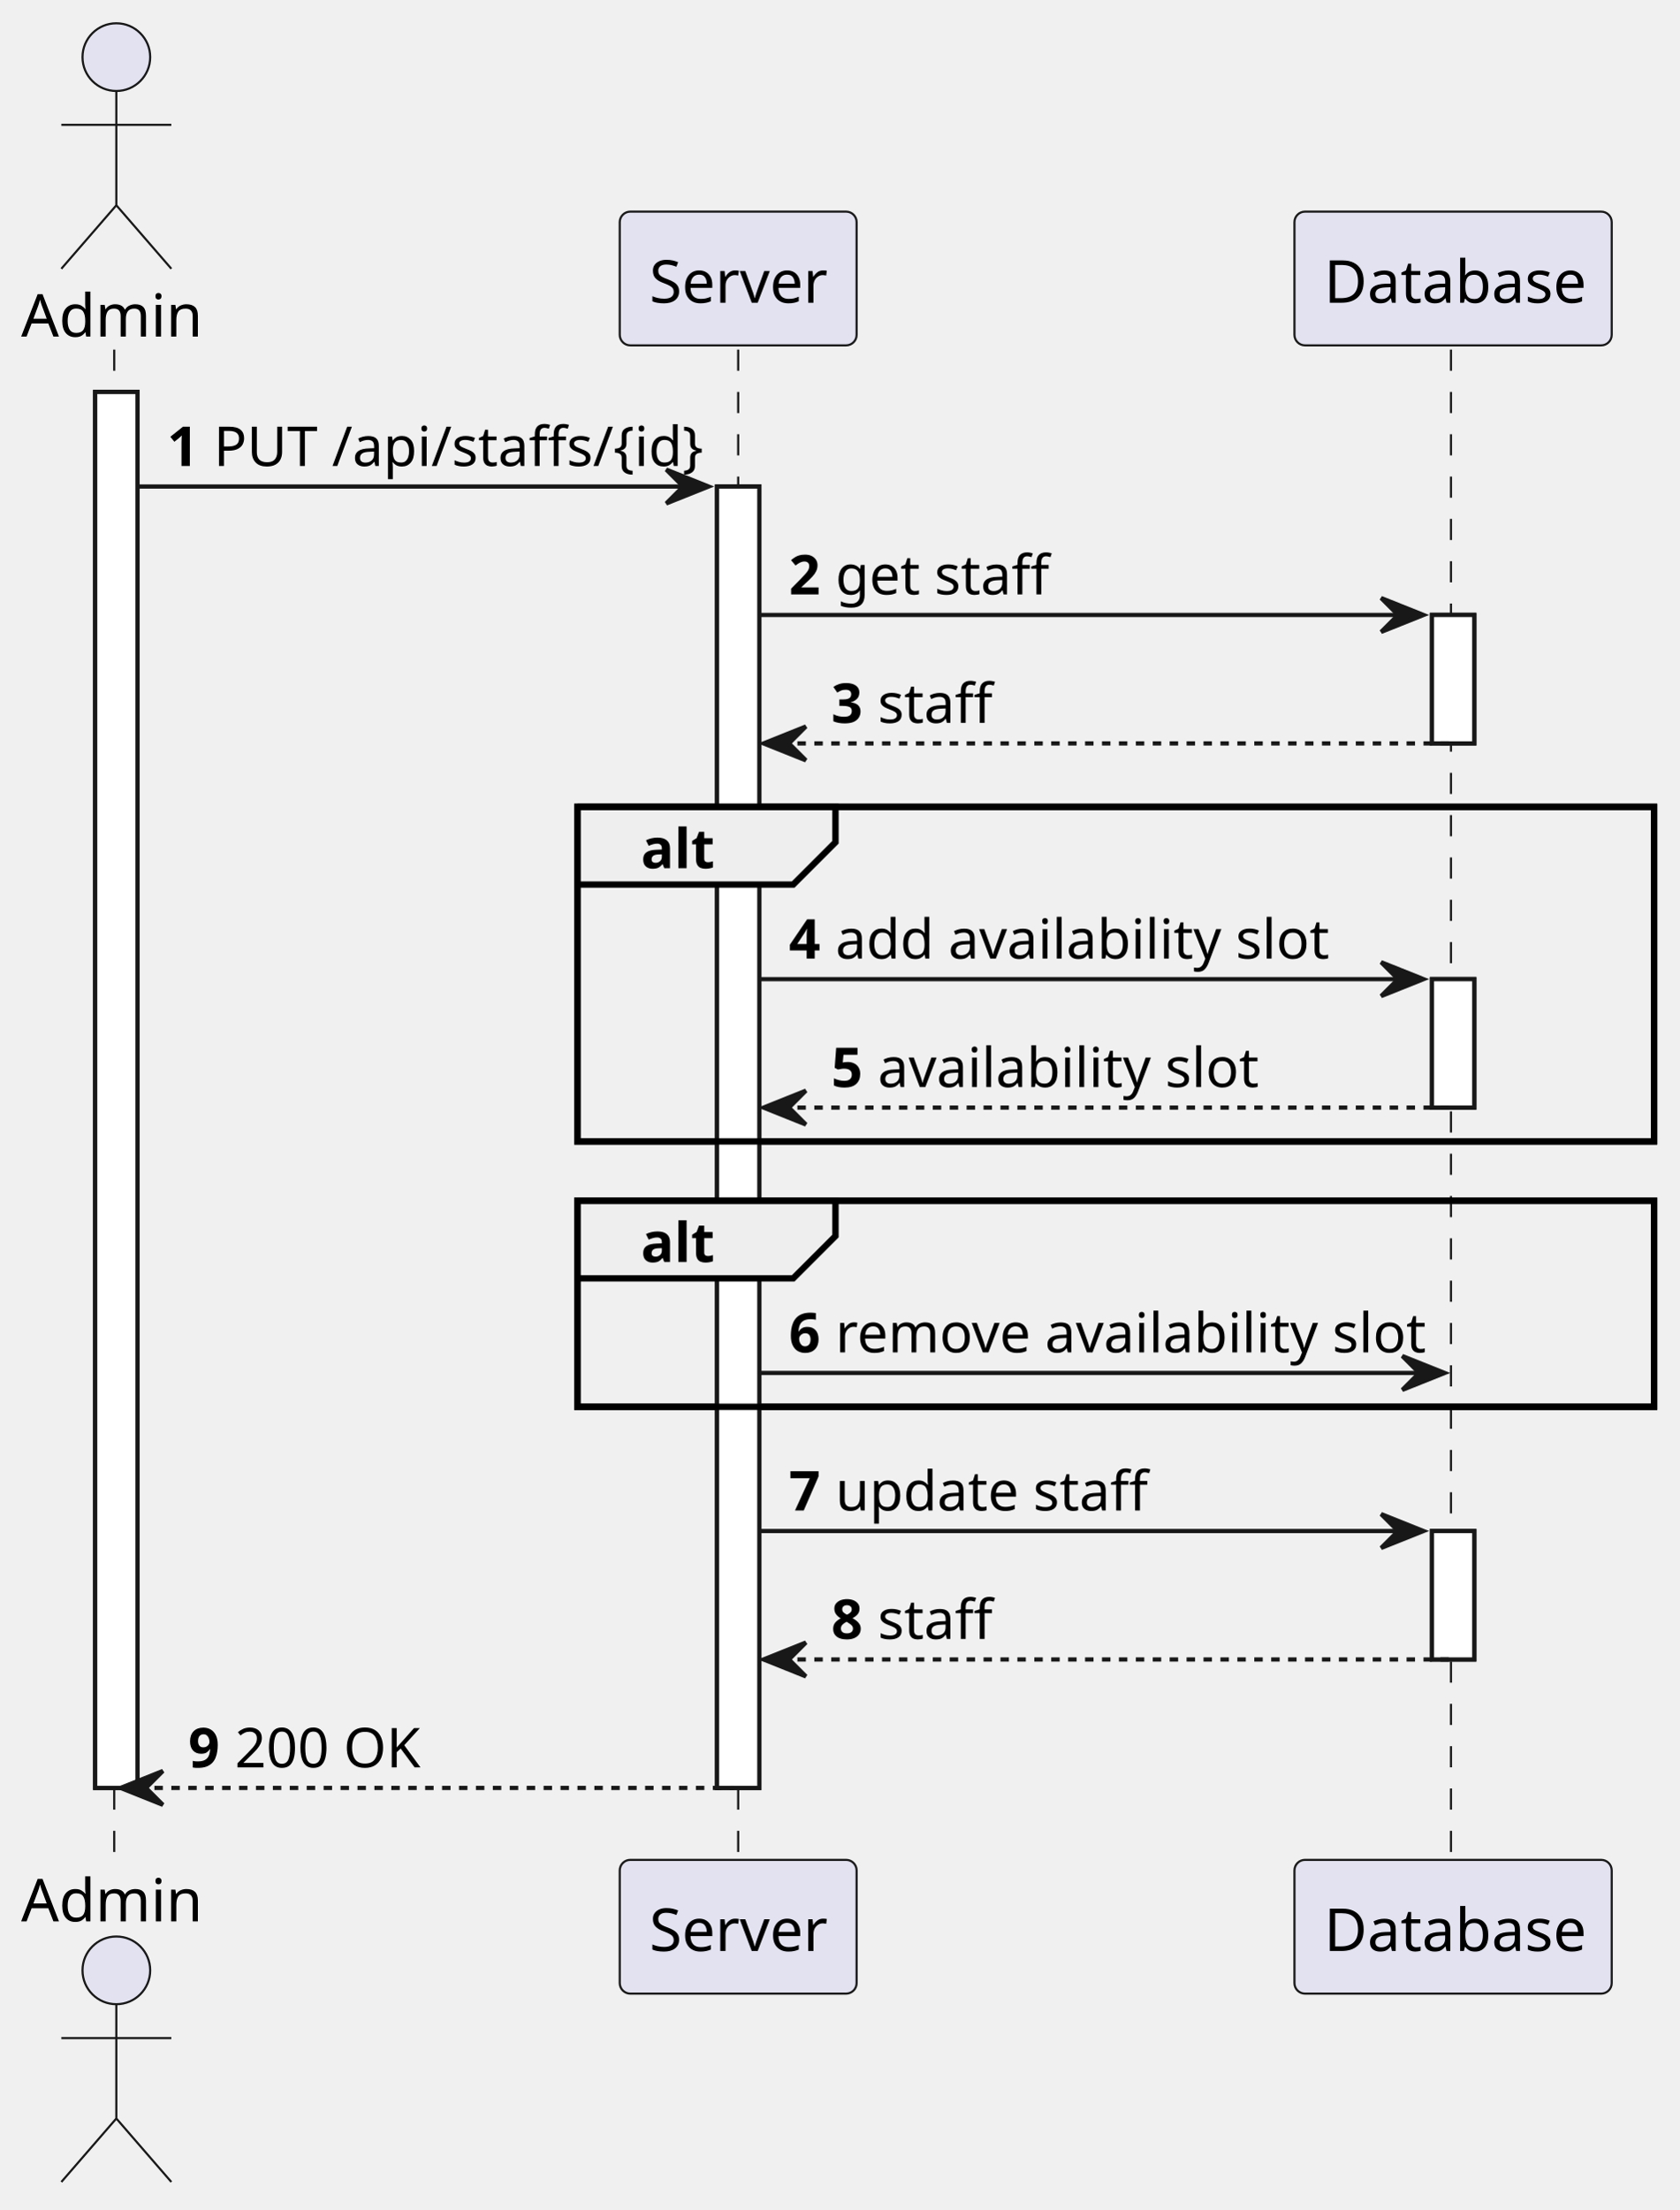
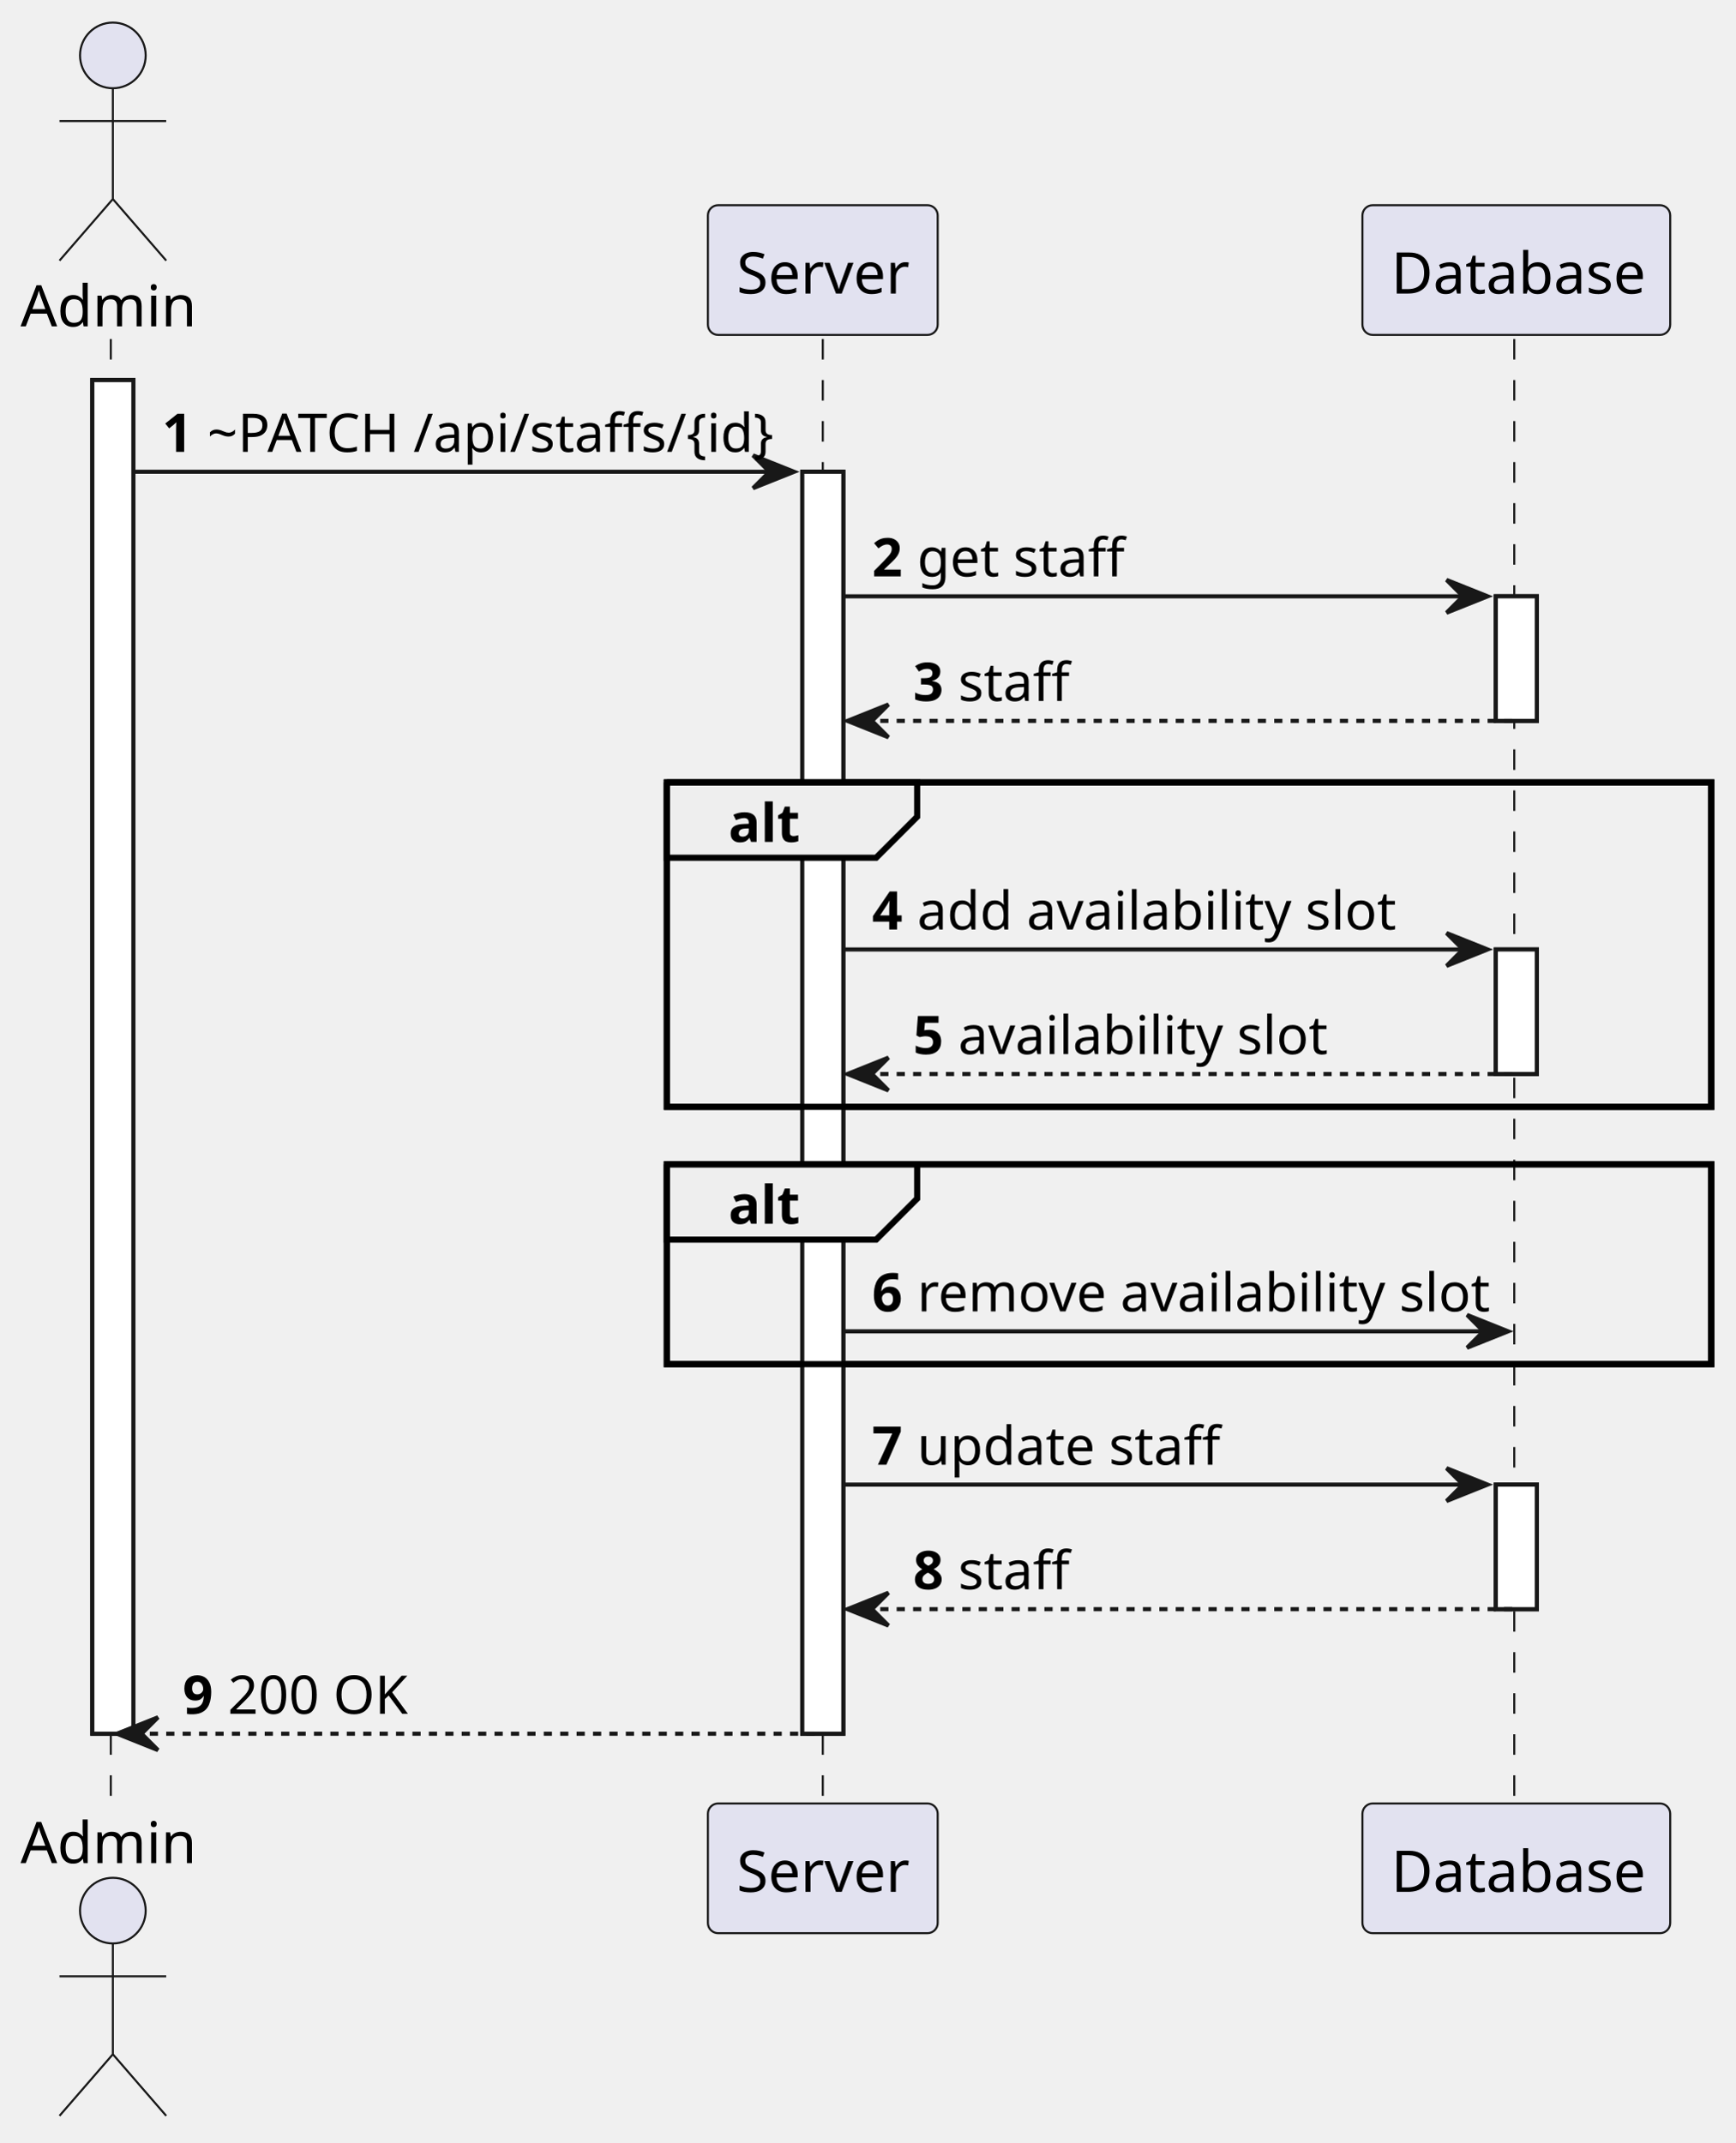
- <svg xmlns="http://www.w3.org/2000/svg" contentStyleType="text/css" height="522px" preserveAspectRatio="none" style="width:397px;height:522px;background:#FFFFFF;" version="1.1" viewBox="0 0 397 522" width="397px" zoomAndPan="magnify">
+ <svg xmlns="http://www.w3.org/2000/svg" contentStyleType="text/css" height="522px" preserveAspectRatio="none" style="width:423px;height:522px;background:#FFFFFF;" version="1.1" viewBox="0 0 423 522" width="423px" zoomAndPan="magnify">
  <defs />
  <g>
    <rect fill="#FFFFFF" height="329.867" style="stroke:#181818;stroke-width:1.0;" width="10" x="22.5" y="92.609" />
-     <rect fill="#FFFFFF" height="307.516" style="stroke:#181818;stroke-width:1.0;" width="10" x="169.5" y="114.961" />
-     <rect fill="#FFFFFF" height="30.352" style="stroke:#181818;stroke-width:1.0;" width="10" x="338.5" y="145.312" />
-     <rect fill="#FFFFFF" height="30.352" style="stroke:#181818;stroke-width:1.0;" width="10" x="338.5" y="231.367" />
-     <rect fill="#FFFFFF" height="30.352" style="stroke:#181818;stroke-width:1.0;" width="10" x="338.5" y="361.773" />
-     <rect fill="none" height="79.055" style="stroke:#000000;stroke-width:1.5;" width="254.5" x="136.5" y="190.664" />
-     <rect fill="none" height="48.703" style="stroke:#000000;stroke-width:1.5;" width="254.5" x="136.5" y="283.719" />
+     <rect fill="#FFFFFF" height="307.516" style="stroke:#181818;stroke-width:1.0;" width="10" x="195.5" y="114.961" />
+     <rect fill="#FFFFFF" height="30.352" style="stroke:#181818;stroke-width:1.0;" width="10" x="364.5" y="145.312" />
+     <rect fill="#FFFFFF" height="30.352" style="stroke:#181818;stroke-width:1.0;" width="10" x="364.5" y="231.367" />
+     <rect fill="#FFFFFF" height="30.352" style="stroke:#181818;stroke-width:1.0;" width="10" x="364.5" y="361.773" />
+     <rect fill="none" height="79.055" style="stroke:#000000;stroke-width:1.5;" width="254.5" x="162.5" y="190.664" />
+     <rect fill="none" height="48.703" style="stroke:#000000;stroke-width:1.5;" width="254.5" x="162.5" y="283.719" />
    <line style="stroke:#181818;stroke-width:0.5;stroke-dasharray:5.0,5.0;" x1="27" x2="27" y1="82.609" y2="440.477" />
-     <line style="stroke:#181818;stroke-width:0.5;stroke-dasharray:5.0,5.0;" x1="174.5" x2="174.5" y1="82.609" y2="440.477" />
-     <line style="stroke:#181818;stroke-width:0.5;stroke-dasharray:5.0,5.0;" x1="343" x2="343" y1="82.609" y2="440.477" />
+     <line style="stroke:#181818;stroke-width:0.5;stroke-dasharray:5.0,5.0;" x1="200.5" x2="200.5" y1="82.609" y2="440.477" />
+     <line style="stroke:#181818;stroke-width:0.5;stroke-dasharray:5.0,5.0;" x1="369" x2="369" y1="82.609" y2="440.477" />
    <text fill="#000000" font-family="sans-serif" font-size="14" lengthAdjust="spacing" textLength="39" x="5" y="79.533">Admin</text>
    <ellipse cx="27.5" cy="13.5" fill="#E2E2F0" rx="8" ry="8" style="stroke:#181818;stroke-width:0.5;" />
    <path d="M27.5,21.5 L27.5,48.5 M14.5,29.5 L40.5,29.5 M27.5,48.5 L14.5,63.5 M27.5,48.5 L40.5,63.5 " fill="none" style="stroke:#181818;stroke-width:0.5;" />
    <text fill="#000000" font-family="sans-serif" font-size="14" lengthAdjust="spacing" textLength="39" x="5" y="454.01">Admin</text>
    <ellipse cx="27.5" cy="465.586" fill="#E2E2F0" rx="8" ry="8" style="stroke:#181818;stroke-width:0.5;" />
    <path d="M27.5,473.586 L27.5,500.586 M14.5,481.586 L40.5,481.586 M27.5,500.586 L14.5,515.586 M27.5,500.586 L40.5,515.586 " fill="none" style="stroke:#181818;stroke-width:0.5;" />
-     <rect fill="#E2E2F0" height="31.609" rx="2.5" ry="2.5" style="stroke:#181818;stroke-width:0.5;" width="56" x="146.5" y="50" />
-     <text fill="#000000" font-family="sans-serif" font-size="14" lengthAdjust="spacing" textLength="42" x="153.5" y="71.533">Server</text>
-     <rect fill="#E2E2F0" height="31.609" rx="2.5" ry="2.5" style="stroke:#181818;stroke-width:0.5;" width="56" x="146.5" y="439.477" />
-     <text fill="#000000" font-family="sans-serif" font-size="14" lengthAdjust="spacing" textLength="42" x="153.5" y="461.01">Server</text>
-     <rect fill="#E2E2F0" height="31.609" rx="2.5" ry="2.5" style="stroke:#181818;stroke-width:0.5;" width="75" x="306" y="50" />
-     <text fill="#000000" font-family="sans-serif" font-size="14" lengthAdjust="spacing" textLength="61" x="313" y="71.533">Database</text>
-     <rect fill="#E2E2F0" height="31.609" rx="2.5" ry="2.5" style="stroke:#181818;stroke-width:0.5;" width="75" x="306" y="439.477" />
-     <text fill="#000000" font-family="sans-serif" font-size="14" lengthAdjust="spacing" textLength="61" x="313" y="461.01">Database</text>
+     <rect fill="#E2E2F0" height="31.609" rx="2.5" ry="2.5" style="stroke:#181818;stroke-width:0.5;" width="56" x="172.5" y="50" />
+     <text fill="#000000" font-family="sans-serif" font-size="14" lengthAdjust="spacing" textLength="42" x="179.5" y="71.533">Server</text>
+     <rect fill="#E2E2F0" height="31.609" rx="2.5" ry="2.5" style="stroke:#181818;stroke-width:0.5;" width="56" x="172.5" y="439.477" />
+     <text fill="#000000" font-family="sans-serif" font-size="14" lengthAdjust="spacing" textLength="42" x="179.5" y="461.01">Server</text>
+     <rect fill="#E2E2F0" height="31.609" rx="2.5" ry="2.5" style="stroke:#181818;stroke-width:0.5;" width="75" x="332" y="50" />
+     <text fill="#000000" font-family="sans-serif" font-size="14" lengthAdjust="spacing" textLength="61" x="339" y="71.533">Database</text>
+     <rect fill="#E2E2F0" height="31.609" rx="2.5" ry="2.5" style="stroke:#181818;stroke-width:0.5;" width="75" x="332" y="439.477" />
+     <text fill="#000000" font-family="sans-serif" font-size="14" lengthAdjust="spacing" textLength="61" x="339" y="461.01">Database</text>
    <rect fill="#FFFFFF" height="329.867" style="stroke:#181818;stroke-width:1.0;" width="10" x="22.5" y="92.609" />
-     <rect fill="#FFFFFF" height="307.516" style="stroke:#181818;stroke-width:1.0;" width="10" x="169.5" y="114.961" />
-     <rect fill="#FFFFFF" height="30.352" style="stroke:#181818;stroke-width:1.0;" width="10" x="338.5" y="145.312" />
-     <rect fill="#FFFFFF" height="30.352" style="stroke:#181818;stroke-width:1.0;" width="10" x="338.5" y="231.367" />
-     <rect fill="#FFFFFF" height="30.352" style="stroke:#181818;stroke-width:1.0;" width="10" x="338.5" y="361.773" />
-     <polygon fill="#181818" points="157.5,110.961,167.5,114.961,157.5,118.961,161.5,114.961" style="stroke:#181818;stroke-width:1.0;" />
-     <line style="stroke:#181818;stroke-width:1.0;" x1="32.5" x2="163.5" y1="114.961" y2="114.961" />
+     <rect fill="#FFFFFF" height="307.516" style="stroke:#181818;stroke-width:1.0;" width="10" x="195.5" y="114.961" />
+     <rect fill="#FFFFFF" height="30.352" style="stroke:#181818;stroke-width:1.0;" width="10" x="364.5" y="145.312" />
+     <rect fill="#FFFFFF" height="30.352" style="stroke:#181818;stroke-width:1.0;" width="10" x="364.5" y="231.367" />
+     <rect fill="#FFFFFF" height="30.352" style="stroke:#181818;stroke-width:1.0;" width="10" x="364.5" y="361.773" />
+     <polygon fill="#181818" points="183.5,110.961,193.5,114.961,183.5,118.961,187.5,114.961" style="stroke:#181818;stroke-width:1.0;" />
+     <line style="stroke:#181818;stroke-width:1.0;" x1="32.5" x2="189.5" y1="114.961" y2="114.961" />
    <text fill="#000000" font-family="sans-serif" font-size="13" font-weight="bold" lengthAdjust="spacing" textLength="7" x="39.5" y="110.105">1</text>
-     <text fill="#000000" font-family="sans-serif" font-size="13" lengthAdjust="spacing" textLength="107" x="50.5" y="110.105">PUT /api/staffs/{id}</text>
-     <polygon fill="#181818" points="326.5,141.312,336.5,145.312,326.5,149.312,330.5,145.312" style="stroke:#181818;stroke-width:1.0;" />
-     <line style="stroke:#181818;stroke-width:1.0;" x1="179.5" x2="332.5" y1="145.312" y2="145.312" />
-     <text fill="#000000" font-family="sans-serif" font-size="13" font-weight="bold" lengthAdjust="spacing" textLength="7" x="186.5" y="140.456">2</text>
-     <text fill="#000000" font-family="sans-serif" font-size="13" lengthAdjust="spacing" textLength="46" x="197.5" y="140.456">get staff</text>
-     <polygon fill="#181818" points="190.5,171.664,180.5,175.664,190.5,179.664,186.5,175.664" style="stroke:#181818;stroke-width:1.0;" />
-     <line style="stroke:#181818;stroke-width:1.0;stroke-dasharray:2.0,2.0;" x1="184.5" x2="342.5" y1="175.664" y2="175.664" />
-     <text fill="#000000" font-family="sans-serif" font-size="13" font-weight="bold" lengthAdjust="spacing" textLength="7" x="196.5" y="170.808">3</text>
-     <text fill="#000000" font-family="sans-serif" font-size="13" lengthAdjust="spacing" textLength="24" x="207.5" y="170.808">staff</text>
-     <path d="M136.5,190.664 L197.5,190.664 L197.5,199.016 L187.5,209.016 L136.5,209.016 L136.5,190.664 " fill="#EEEEEE" style="stroke:#000000;stroke-width:1.5;" />
-     <rect fill="none" height="79.055" style="stroke:#000000;stroke-width:1.5;" width="254.5" x="136.5" y="190.664" />
-     <text fill="#000000" font-family="sans-serif" font-size="13" font-weight="bold" lengthAdjust="spacing" textLength="16" x="151.5" y="205.159">alt</text>
-     <polygon fill="#181818" points="326.5,227.367,336.5,231.367,326.5,235.367,330.5,231.367" style="stroke:#181818;stroke-width:1.0;" />
-     <line style="stroke:#181818;stroke-width:1.0;" x1="179.5" x2="332.5" y1="231.367" y2="231.367" />
-     <text fill="#000000" font-family="sans-serif" font-size="13" font-weight="bold" lengthAdjust="spacing" textLength="7" x="186.5" y="226.511">4</text>
-     <text fill="#000000" font-family="sans-serif" font-size="13" lengthAdjust="spacing" textLength="109" x="197.5" y="226.511">add availability slot</text>
-     <polygon fill="#181818" points="190.5,257.719,180.5,261.719,190.5,265.719,186.5,261.719" style="stroke:#181818;stroke-width:1.0;" />
-     <line style="stroke:#181818;stroke-width:1.0;stroke-dasharray:2.0,2.0;" x1="184.5" x2="342.5" y1="261.719" y2="261.719" />
-     <text fill="#000000" font-family="sans-serif" font-size="13" font-weight="bold" lengthAdjust="spacing" textLength="7" x="196.5" y="256.862">5</text>
-     <text fill="#000000" font-family="sans-serif" font-size="13" lengthAdjust="spacing" textLength="84" x="207.5" y="256.862">availability slot</text>
-     <path d="M136.5,283.719 L197.5,283.719 L197.5,292.07 L187.5,302.07 L136.5,302.07 L136.5,283.719 " fill="#EEEEEE" style="stroke:#000000;stroke-width:1.5;" />
-     <rect fill="none" height="48.703" style="stroke:#000000;stroke-width:1.5;" width="254.5" x="136.5" y="283.719" />
-     <text fill="#000000" font-family="sans-serif" font-size="13" font-weight="bold" lengthAdjust="spacing" textLength="16" x="151.5" y="298.214">alt</text>
-     <polygon fill="#181818" points="331.5,320.422,341.5,324.422,331.5,328.422,335.5,324.422" style="stroke:#181818;stroke-width:1.0;" />
-     <line style="stroke:#181818;stroke-width:1.0;" x1="179.5" x2="337.5" y1="324.422" y2="324.422" />
-     <text fill="#000000" font-family="sans-serif" font-size="13" font-weight="bold" lengthAdjust="spacing" textLength="7" x="186.5" y="319.565">6</text>
-     <text fill="#000000" font-family="sans-serif" font-size="13" lengthAdjust="spacing" textLength="129" x="197.5" y="319.565">remove availability slot</text>
-     <polygon fill="#181818" points="326.5,357.773,336.5,361.773,326.5,365.773,330.5,361.773" style="stroke:#181818;stroke-width:1.0;" />
-     <line style="stroke:#181818;stroke-width:1.0;" x1="179.5" x2="332.5" y1="361.773" y2="361.773" />
-     <text fill="#000000" font-family="sans-serif" font-size="13" font-weight="bold" lengthAdjust="spacing" textLength="7" x="186.5" y="356.917">7</text>
-     <text fill="#000000" font-family="sans-serif" font-size="13" lengthAdjust="spacing" textLength="67" x="197.5" y="356.917">update staff</text>
-     <polygon fill="#181818" points="190.5,388.125,180.5,392.125,190.5,396.125,186.5,392.125" style="stroke:#181818;stroke-width:1.0;" />
-     <line style="stroke:#181818;stroke-width:1.0;stroke-dasharray:2.0,2.0;" x1="184.5" x2="342.5" y1="392.125" y2="392.125" />
-     <text fill="#000000" font-family="sans-serif" font-size="13" font-weight="bold" lengthAdjust="spacing" textLength="7" x="196.5" y="387.269">8</text>
-     <text fill="#000000" font-family="sans-serif" font-size="13" lengthAdjust="spacing" textLength="24" x="207.5" y="387.269">staff</text>
+     <text fill="#000000" font-family="sans-serif" font-size="13" lengthAdjust="spacing" textLength="133" x="50.5" y="110.105">~PATCH /api/staffs/{id}</text>
+     <polygon fill="#181818" points="352.5,141.312,362.5,145.312,352.5,149.312,356.5,145.312" style="stroke:#181818;stroke-width:1.0;" />
+     <line style="stroke:#181818;stroke-width:1.0;" x1="205.5" x2="358.5" y1="145.312" y2="145.312" />
+     <text fill="#000000" font-family="sans-serif" font-size="13" font-weight="bold" lengthAdjust="spacing" textLength="7" x="212.5" y="140.456">2</text>
+     <text fill="#000000" font-family="sans-serif" font-size="13" lengthAdjust="spacing" textLength="46" x="223.5" y="140.456">get staff</text>
+     <polygon fill="#181818" points="216.5,171.664,206.5,175.664,216.5,179.664,212.5,175.664" style="stroke:#181818;stroke-width:1.0;" />
+     <line style="stroke:#181818;stroke-width:1.0;stroke-dasharray:2.0,2.0;" x1="210.5" x2="368.5" y1="175.664" y2="175.664" />
+     <text fill="#000000" font-family="sans-serif" font-size="13" font-weight="bold" lengthAdjust="spacing" textLength="7" x="222.5" y="170.808">3</text>
+     <text fill="#000000" font-family="sans-serif" font-size="13" lengthAdjust="spacing" textLength="24" x="233.5" y="170.808">staff</text>
+     <path d="M162.5,190.664 L223.5,190.664 L223.5,199.016 L213.5,209.016 L162.5,209.016 L162.5,190.664 " fill="#EEEEEE" style="stroke:#000000;stroke-width:1.5;" />
+     <rect fill="none" height="79.055" style="stroke:#000000;stroke-width:1.5;" width="254.5" x="162.5" y="190.664" />
+     <text fill="#000000" font-family="sans-serif" font-size="13" font-weight="bold" lengthAdjust="spacing" textLength="16" x="177.5" y="205.159">alt</text>
+     <polygon fill="#181818" points="352.5,227.367,362.5,231.367,352.5,235.367,356.5,231.367" style="stroke:#181818;stroke-width:1.0;" />
+     <line style="stroke:#181818;stroke-width:1.0;" x1="205.5" x2="358.5" y1="231.367" y2="231.367" />
+     <text fill="#000000" font-family="sans-serif" font-size="13" font-weight="bold" lengthAdjust="spacing" textLength="7" x="212.5" y="226.511">4</text>
+     <text fill="#000000" font-family="sans-serif" font-size="13" lengthAdjust="spacing" textLength="109" x="223.5" y="226.511">add availability slot</text>
+     <polygon fill="#181818" points="216.5,257.719,206.5,261.719,216.5,265.719,212.5,261.719" style="stroke:#181818;stroke-width:1.0;" />
+     <line style="stroke:#181818;stroke-width:1.0;stroke-dasharray:2.0,2.0;" x1="210.5" x2="368.5" y1="261.719" y2="261.719" />
+     <text fill="#000000" font-family="sans-serif" font-size="13" font-weight="bold" lengthAdjust="spacing" textLength="7" x="222.5" y="256.862">5</text>
+     <text fill="#000000" font-family="sans-serif" font-size="13" lengthAdjust="spacing" textLength="84" x="233.5" y="256.862">availability slot</text>
+     <path d="M162.5,283.719 L223.5,283.719 L223.5,292.07 L213.5,302.07 L162.5,302.07 L162.5,283.719 " fill="#EEEEEE" style="stroke:#000000;stroke-width:1.5;" />
+     <rect fill="none" height="48.703" style="stroke:#000000;stroke-width:1.5;" width="254.5" x="162.5" y="283.719" />
+     <text fill="#000000" font-family="sans-serif" font-size="13" font-weight="bold" lengthAdjust="spacing" textLength="16" x="177.5" y="298.214">alt</text>
+     <polygon fill="#181818" points="357.5,320.422,367.5,324.422,357.5,328.422,361.5,324.422" style="stroke:#181818;stroke-width:1.0;" />
+     <line style="stroke:#181818;stroke-width:1.0;" x1="205.5" x2="363.5" y1="324.422" y2="324.422" />
+     <text fill="#000000" font-family="sans-serif" font-size="13" font-weight="bold" lengthAdjust="spacing" textLength="7" x="212.5" y="319.565">6</text>
+     <text fill="#000000" font-family="sans-serif" font-size="13" lengthAdjust="spacing" textLength="129" x="223.5" y="319.565">remove availability slot</text>
+     <polygon fill="#181818" points="352.5,357.773,362.5,361.773,352.5,365.773,356.5,361.773" style="stroke:#181818;stroke-width:1.0;" />
+     <line style="stroke:#181818;stroke-width:1.0;" x1="205.5" x2="358.5" y1="361.773" y2="361.773" />
+     <text fill="#000000" font-family="sans-serif" font-size="13" font-weight="bold" lengthAdjust="spacing" textLength="7" x="212.5" y="356.917">7</text>
+     <text fill="#000000" font-family="sans-serif" font-size="13" lengthAdjust="spacing" textLength="67" x="223.5" y="356.917">update staff</text>
+     <polygon fill="#181818" points="216.5,388.125,206.5,392.125,216.5,396.125,212.5,392.125" style="stroke:#181818;stroke-width:1.0;" />
+     <line style="stroke:#181818;stroke-width:1.0;stroke-dasharray:2.0,2.0;" x1="210.5" x2="368.5" y1="392.125" y2="392.125" />
+     <text fill="#000000" font-family="sans-serif" font-size="13" font-weight="bold" lengthAdjust="spacing" textLength="7" x="222.5" y="387.269">8</text>
+     <text fill="#000000" font-family="sans-serif" font-size="13" lengthAdjust="spacing" textLength="24" x="233.5" y="387.269">staff</text>
    <polygon fill="#181818" points="38.5,418.477,28.5,422.477,38.5,426.477,34.5,422.477" style="stroke:#181818;stroke-width:1.0;" />
-     <line style="stroke:#181818;stroke-width:1.0;stroke-dasharray:2.0,2.0;" x1="32.5" x2="173.5" y1="422.477" y2="422.477" />
+     <line style="stroke:#181818;stroke-width:1.0;stroke-dasharray:2.0,2.0;" x1="32.5" x2="199.5" y1="422.477" y2="422.477" />
    <text fill="#000000" font-family="sans-serif" font-size="13" font-weight="bold" lengthAdjust="spacing" textLength="7" x="44.5" y="417.62">9</text>
    <text fill="#000000" font-family="sans-serif" font-size="13" lengthAdjust="spacing" textLength="44" x="55.5" y="417.62">200 OK</text>
  </g>
</svg>
